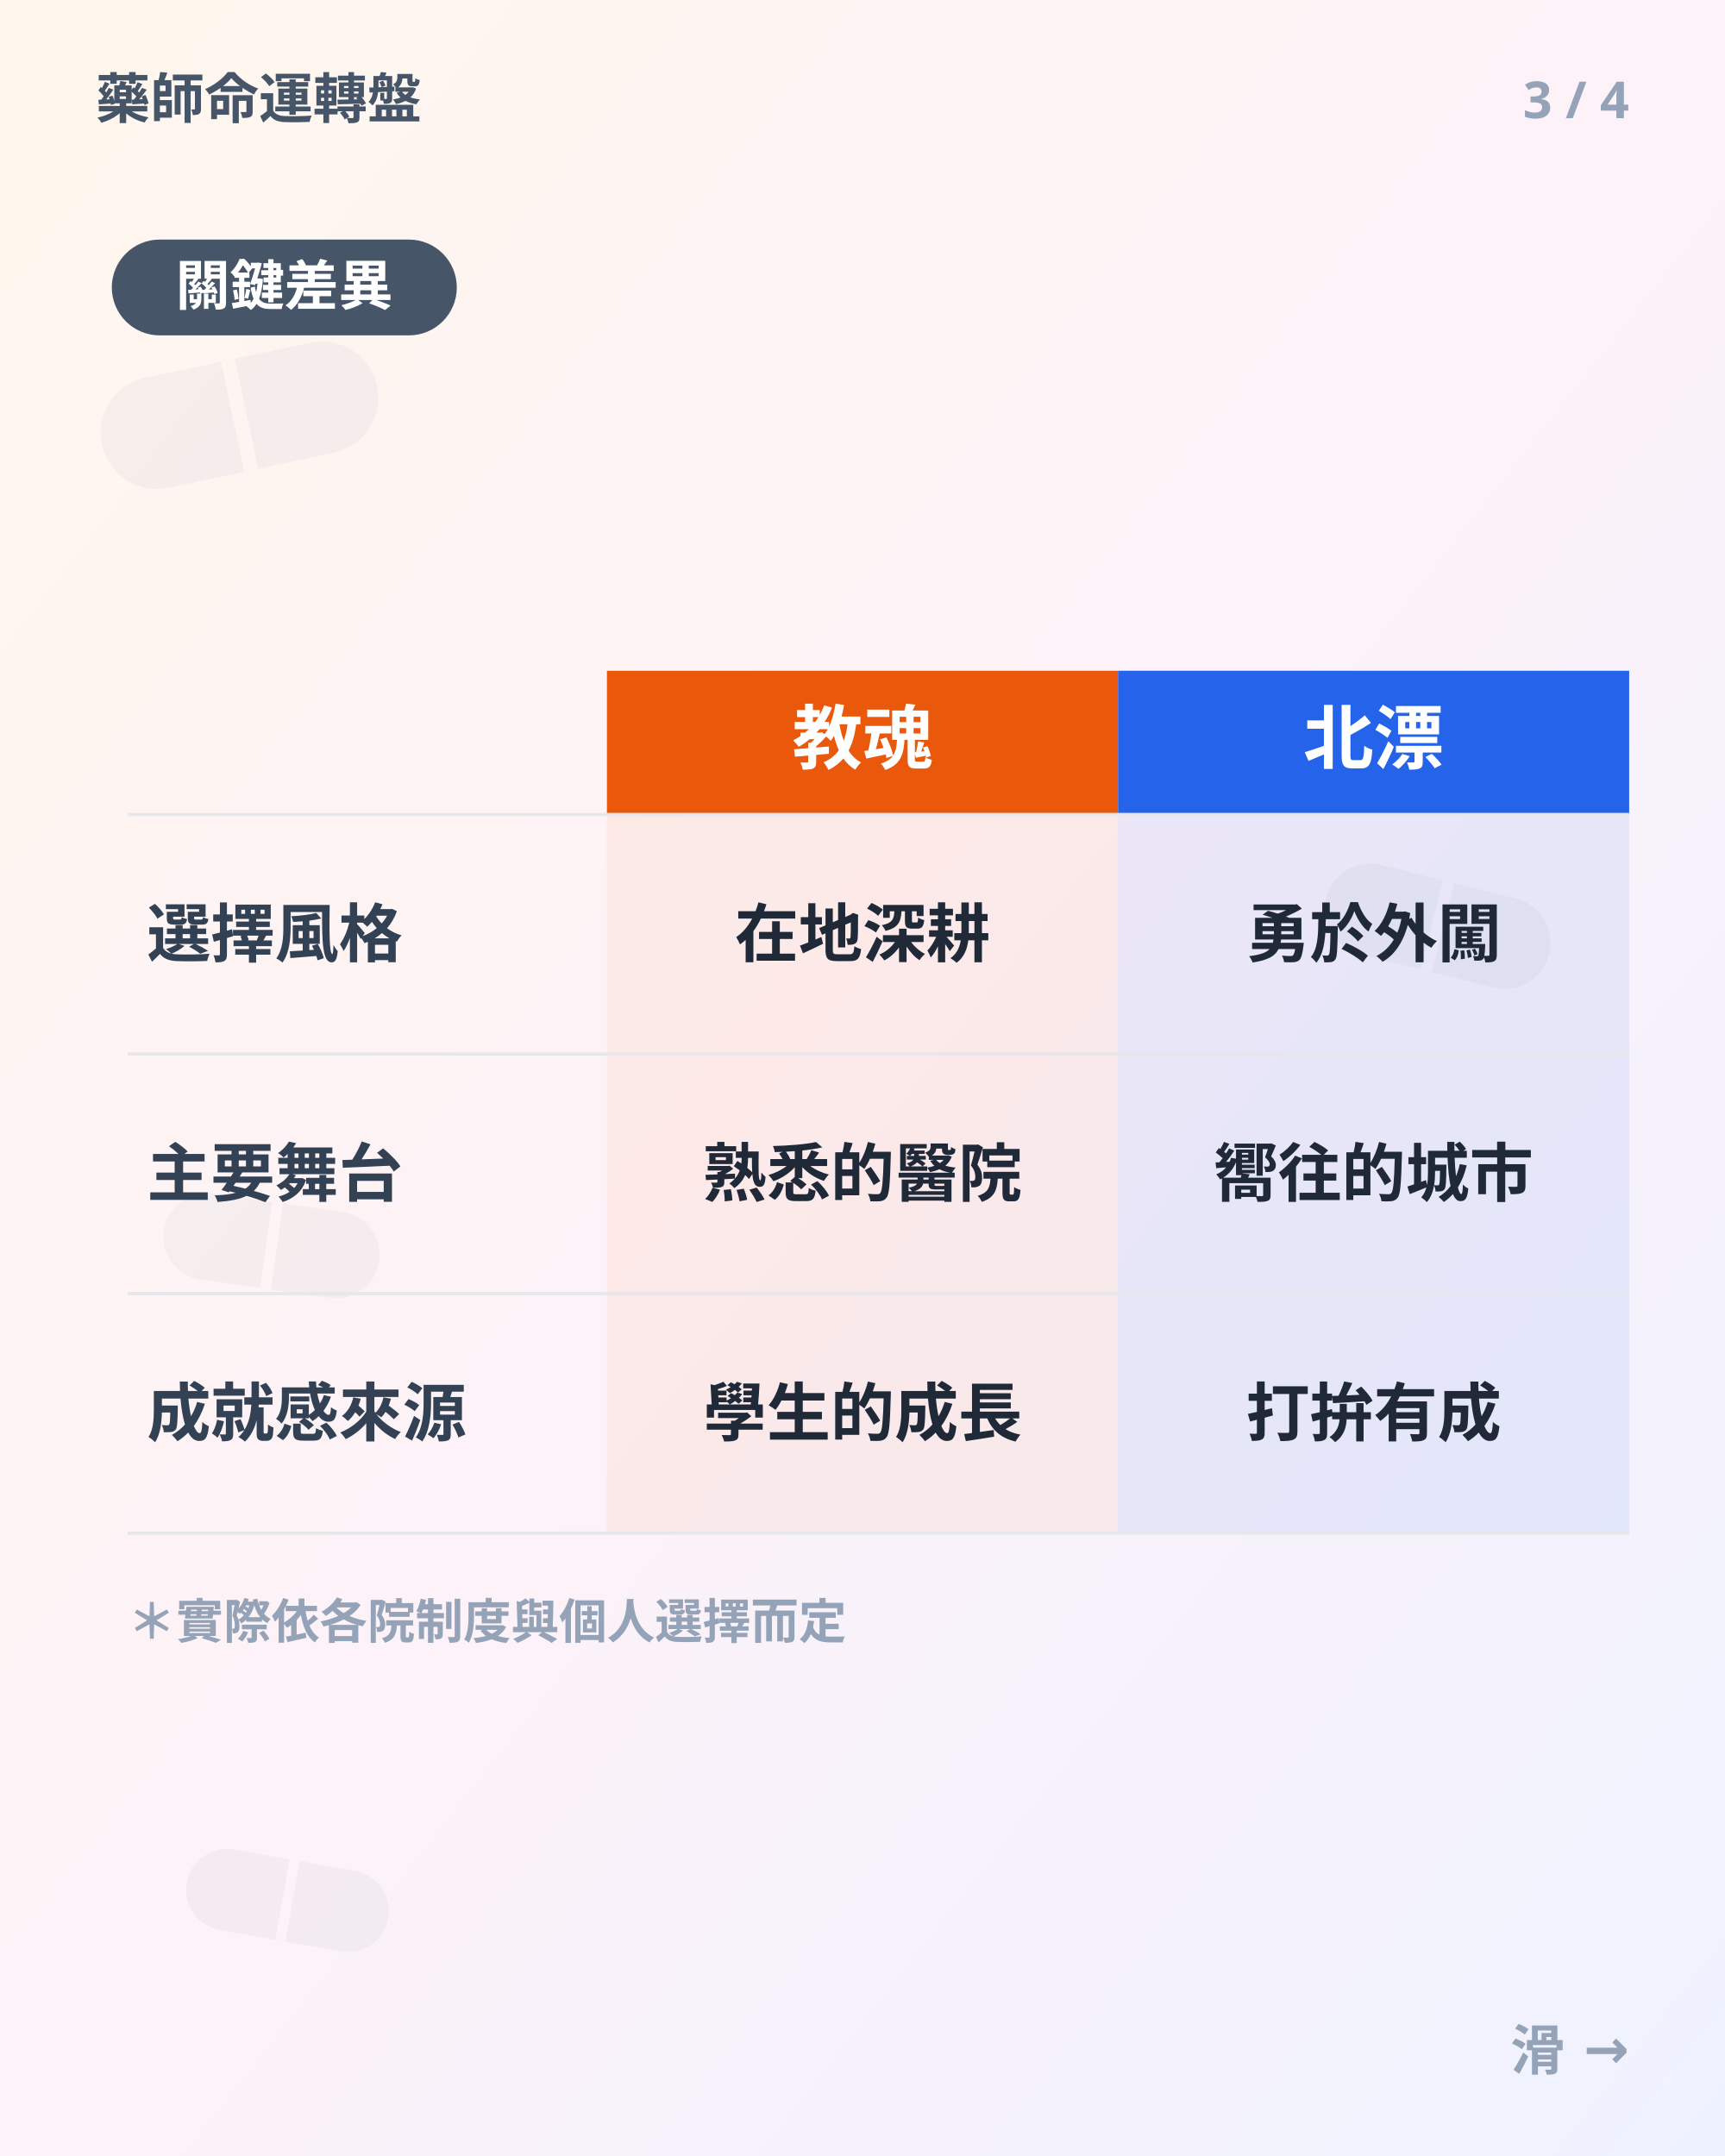
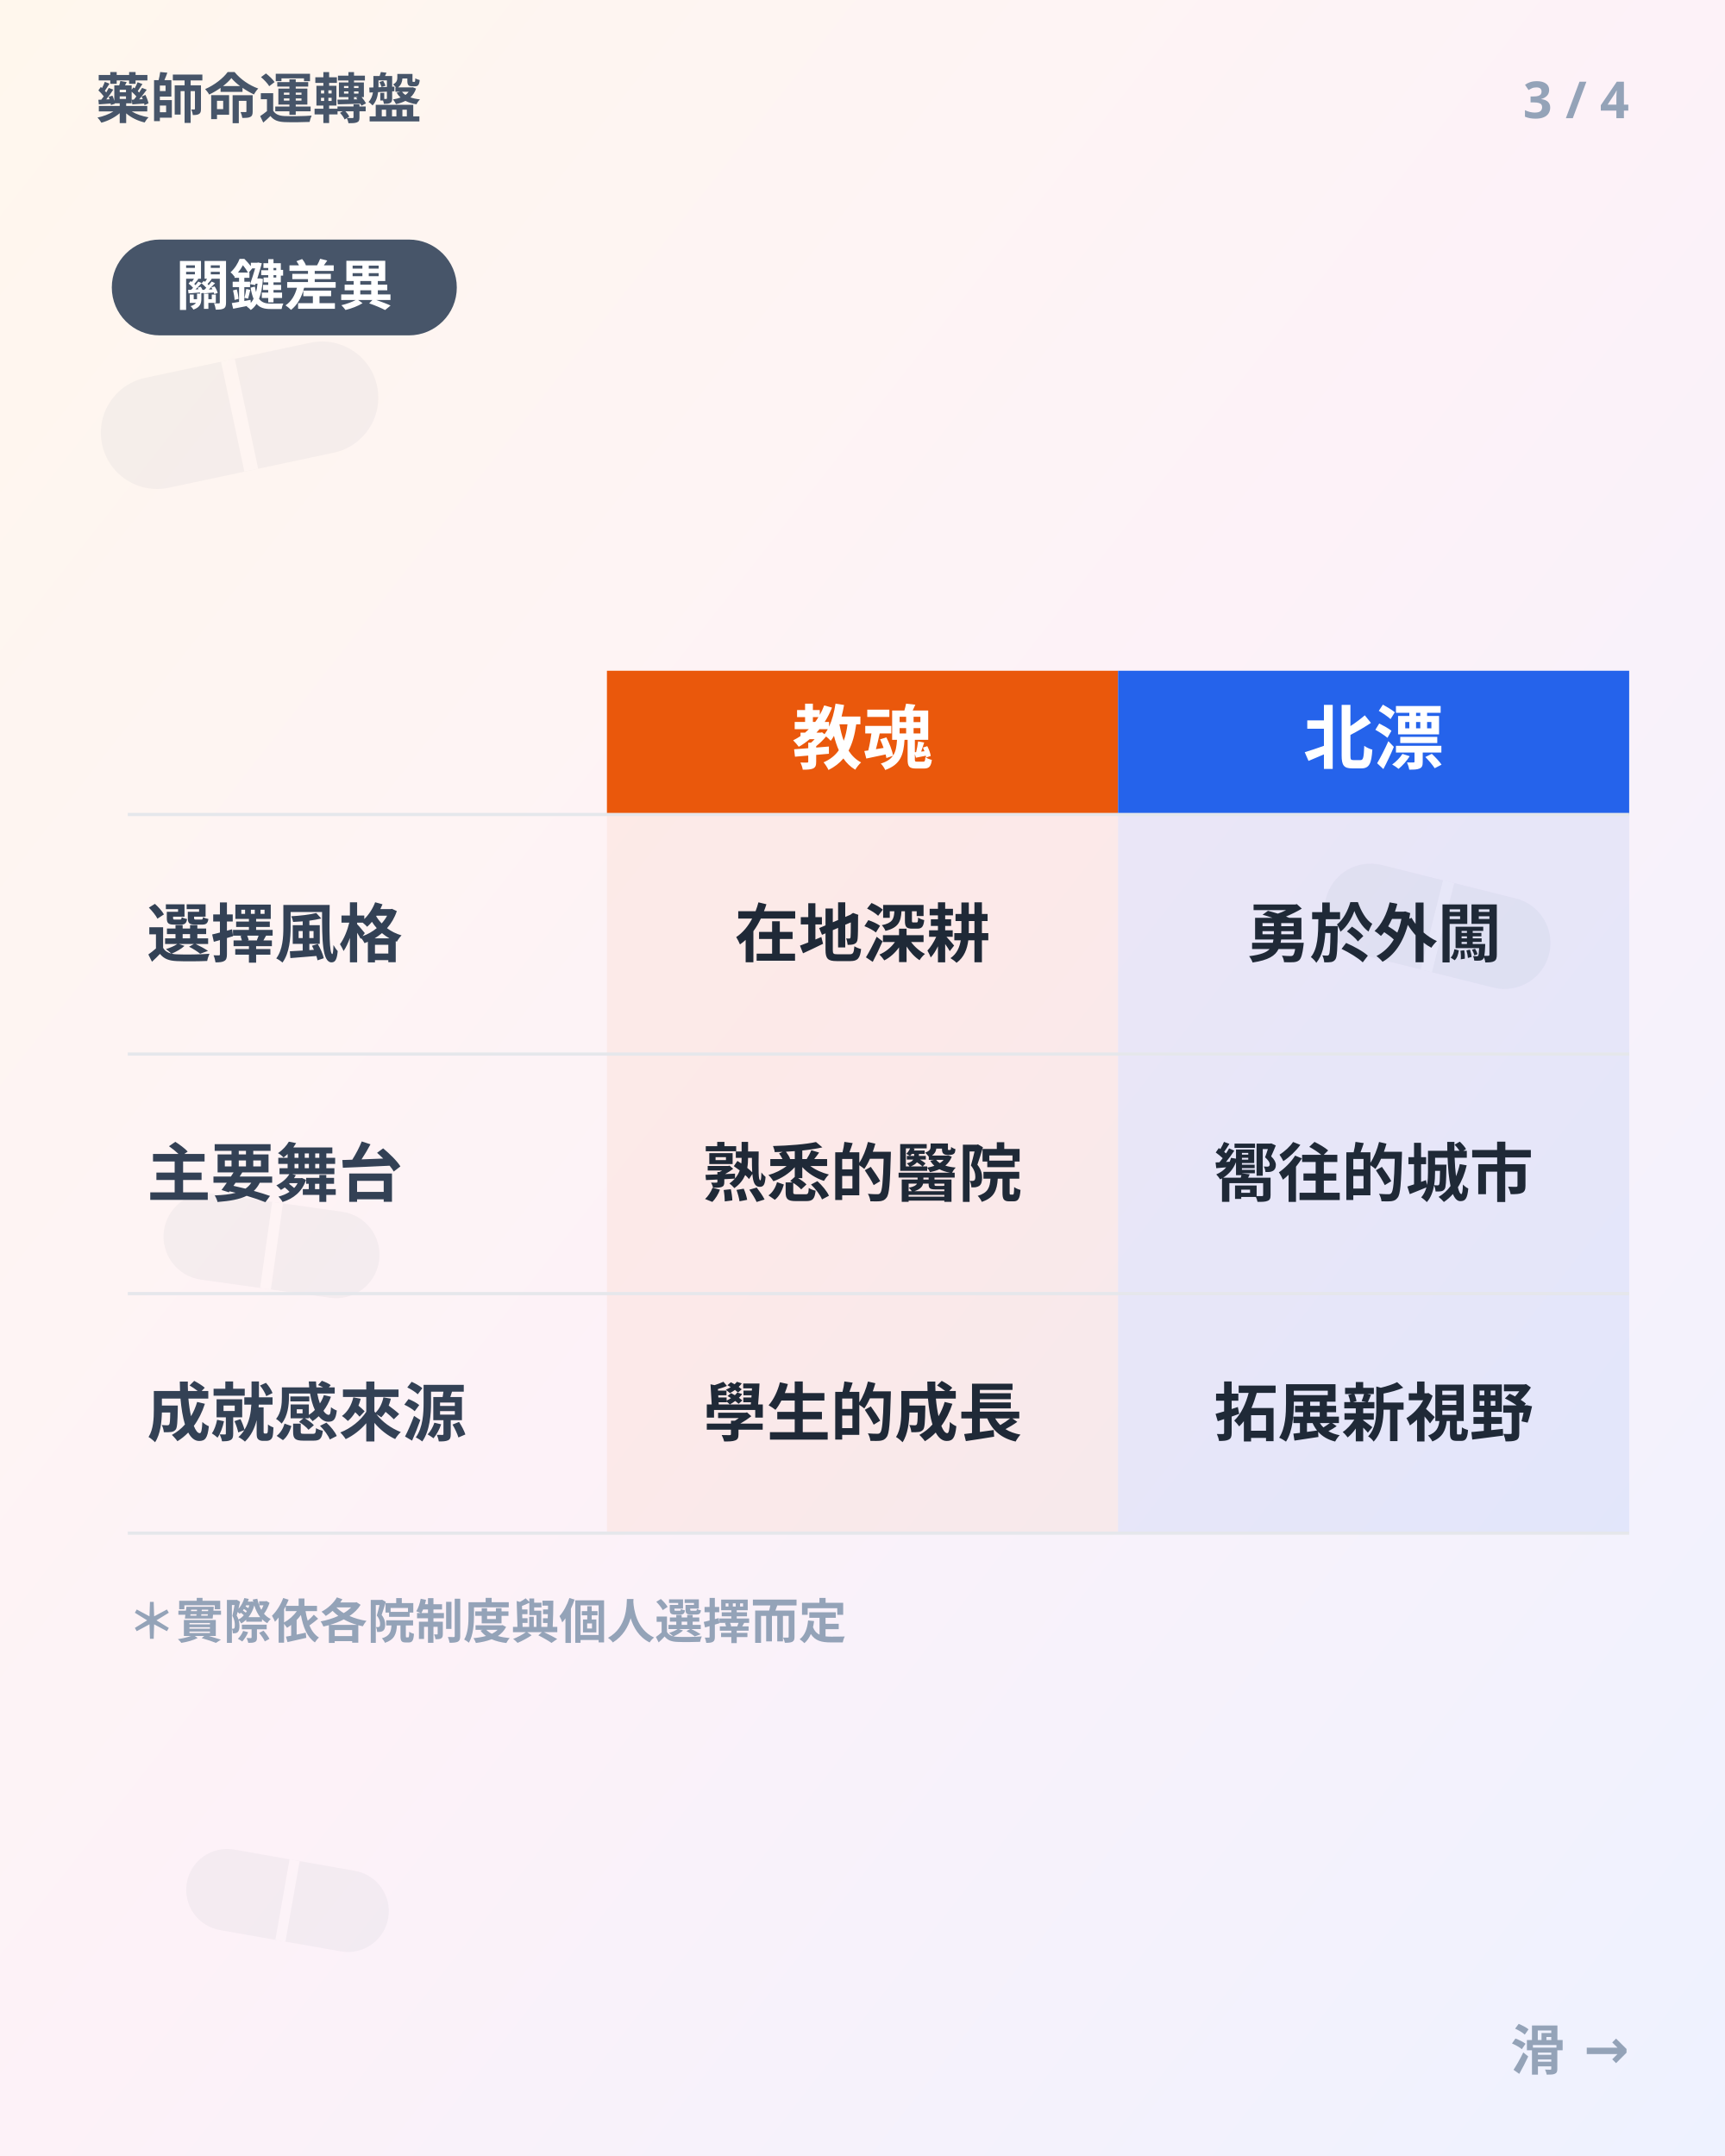
<svg xmlns="http://www.w3.org/2000/svg" width="1080" height="1350" viewBox="0 0 1080 1350" fill="none">
  <defs>
    <linearGradient id="bg" x1="0" y1="0" x2="1" y2="1">
      <stop offset="0%" stop-color="#fff7ed" />
      <stop offset="50%" stop-color="#fdf2f8" />
      <stop offset="100%" stop-color="#eef2ff" />
    </linearGradient>
  </defs>
  <rect width="1080" height="1350" fill="url(#bg)" />
  <g transform="translate(150 260) rotate(-12) scale(2.2)" opacity="0.05">
    <rect x="-40" y="-16" width="80" height="32" rx="16" fill="#475569" />
    <line x1="0" y1="-16" x2="0" y2="16" stroke="#fff" stroke-width="4" />
  </g>
  <g transform="translate(170 780) rotate(8) scale(1.7)" opacity="0.05">
    <rect x="-40" y="-16" width="80" height="32" rx="16" fill="#475569" />
    <line x1="0" y1="-16" x2="0" y2="16" stroke="#fff" stroke-width="4" />
  </g>
  <g transform="translate(900 580) rotate(14) scale(1.8)" opacity="0.05">
    <rect x="-40" y="-16" width="80" height="32" rx="16" fill="#475569" />
    <line x1="0" y1="-16" x2="0" y2="16" stroke="#fff" stroke-width="4" />
  </g>
  <g transform="translate(180 1190) rotate(10) scale(1.6)" opacity="0.05">
    <rect x="-40" y="-16" width="80" height="32" rx="16" fill="#475569" />
    <line x1="0" y1="-16" x2="0" y2="16" stroke="#fff" stroke-width="4" />
  </g>
  <text x="60" y="74" font-family="'Noto Sans TC','PingFang TC','Microsoft JhengHei',system-ui,sans-serif" font-size="34" font-weight="800" fill="#475569" text-anchor="start">藥師命運轉盤</text>
  <text x="1020" y="74" font-family="'Noto Sans TC','PingFang TC','Microsoft JhengHei',system-ui,sans-serif" font-size="32" font-weight="700" fill="#94a3b8" text-anchor="end">3 / 4</text>
  <text x="1020" y="1296" font-family="'Noto Sans TC','PingFang TC','Microsoft JhengHei',system-ui,sans-serif" font-size="34" font-weight="800" fill="#94a3b8" text-anchor="end">滑 →</text>
  <g transform="translate(70 150)">
    <rect x="0" y="0" width="216" height="60" rx="30" fill="#475569" />
    <text x="108" y="41" font-family="'Noto Sans TC','PingFang TC','Microsoft JhengHei',system-ui,sans-serif" font-size="34" font-weight="800" fill="#fff" text-anchor="middle">關鍵差異</text>
  </g>
  <rect x="380" y="420" width="320" height="540" fill="#ea580c" fill-opacity="0.06" />
  <rect x="700" y="420" width="320" height="540" fill="#2563eb" fill-opacity="0.08" />
  <rect x="380" y="420" width="320" height="90" rx="0" fill="#ea580c" />
  <rect x="700" y="420" width="320" height="90" fill="#2563eb" />
  <text x="540" y="478" font-family="'Noto Sans TC','PingFang TC','Microsoft JhengHei',system-ui,sans-serif" font-size="44" font-weight="800" fill="#fff" text-anchor="middle">教魂</text>
  <text x="860" y="478" font-family="'Noto Sans TC','PingFang TC','Microsoft JhengHei',system-ui,sans-serif" font-size="44" font-weight="800" fill="#fff" text-anchor="middle">北漂</text>
  <line x1="80" y1="510" x2="1020" y2="510" stroke="#e5e7eb" stroke-width="2" />
  <text x="92" y="599" font-family="'Noto Sans TC','PingFang TC','Microsoft JhengHei',system-ui,sans-serif" font-size="40" font-weight="800" fill="#334155" text-anchor="start">選擇風格</text>
  <text x="540" y="599" font-family="'Noto Sans TC','PingFang TC','Microsoft JhengHei',system-ui,sans-serif" font-size="40" font-weight="700" fill="#1f2937" text-anchor="middle">在地深耕</text>
  <text x="860" y="599" font-family="'Noto Sans TC','PingFang TC','Microsoft JhengHei',system-ui,sans-serif" font-size="40" font-weight="700" fill="#1f2937" text-anchor="middle">勇於外闖</text>
  <line x1="80" y1="660" x2="1020" y2="660" stroke="#e5e7eb" stroke-width="2" />
  <text x="92" y="749" font-family="'Noto Sans TC','PingFang TC','Microsoft JhengHei',system-ui,sans-serif" font-size="40" font-weight="800" fill="#334155" text-anchor="start">主要舞台</text>
  <text x="540" y="749" font-family="'Noto Sans TC','PingFang TC','Microsoft JhengHei',system-ui,sans-serif" font-size="40" font-weight="700" fill="#1f2937" text-anchor="middle">熟悉的醫院</text>
  <text x="860" y="749" font-family="'Noto Sans TC','PingFang TC','Microsoft JhengHei',system-ui,sans-serif" font-size="40" font-weight="700" fill="#1f2937" text-anchor="middle">嚮往的城市</text>
  <line x1="80" y1="810" x2="1020" y2="810" stroke="#e5e7eb" stroke-width="2" />
  <text x="92" y="899" font-family="'Noto Sans TC','PingFang TC','Microsoft JhengHei',system-ui,sans-serif" font-size="40" font-weight="800" fill="#334155" text-anchor="start">成就感來源</text>
  <text x="540" y="899" font-family="'Noto Sans TC','PingFang TC','Microsoft JhengHei',system-ui,sans-serif" font-size="40" font-weight="700" fill="#1f2937" text-anchor="middle">學生的成長</text>
-   <text x="860" y="899" font-family="'Noto Sans TC','PingFang TC','Microsoft JhengHei',system-ui,sans-serif" font-size="40" font-weight="700" fill="#1f2937" text-anchor="middle">打拚有成</text>
+   <text x="860" y="899" font-family="'Noto Sans TC','PingFang TC','Microsoft JhengHei',system-ui,sans-serif" font-size="40" font-weight="700" fill="#1f2937" text-anchor="middle">拓展新視野</text>
  <line x1="80" y1="960" x2="1020" y2="960" stroke="#e5e7eb" stroke-width="2" />
  <text x="80" y="1026" font-family="'Noto Sans TC','PingFang TC','Microsoft JhengHei',system-ui,sans-serif" font-size="30" font-weight="600" fill="#94a3b8" text-anchor="start">＊實際依各院制度與個人選擇而定</text>
</svg>
